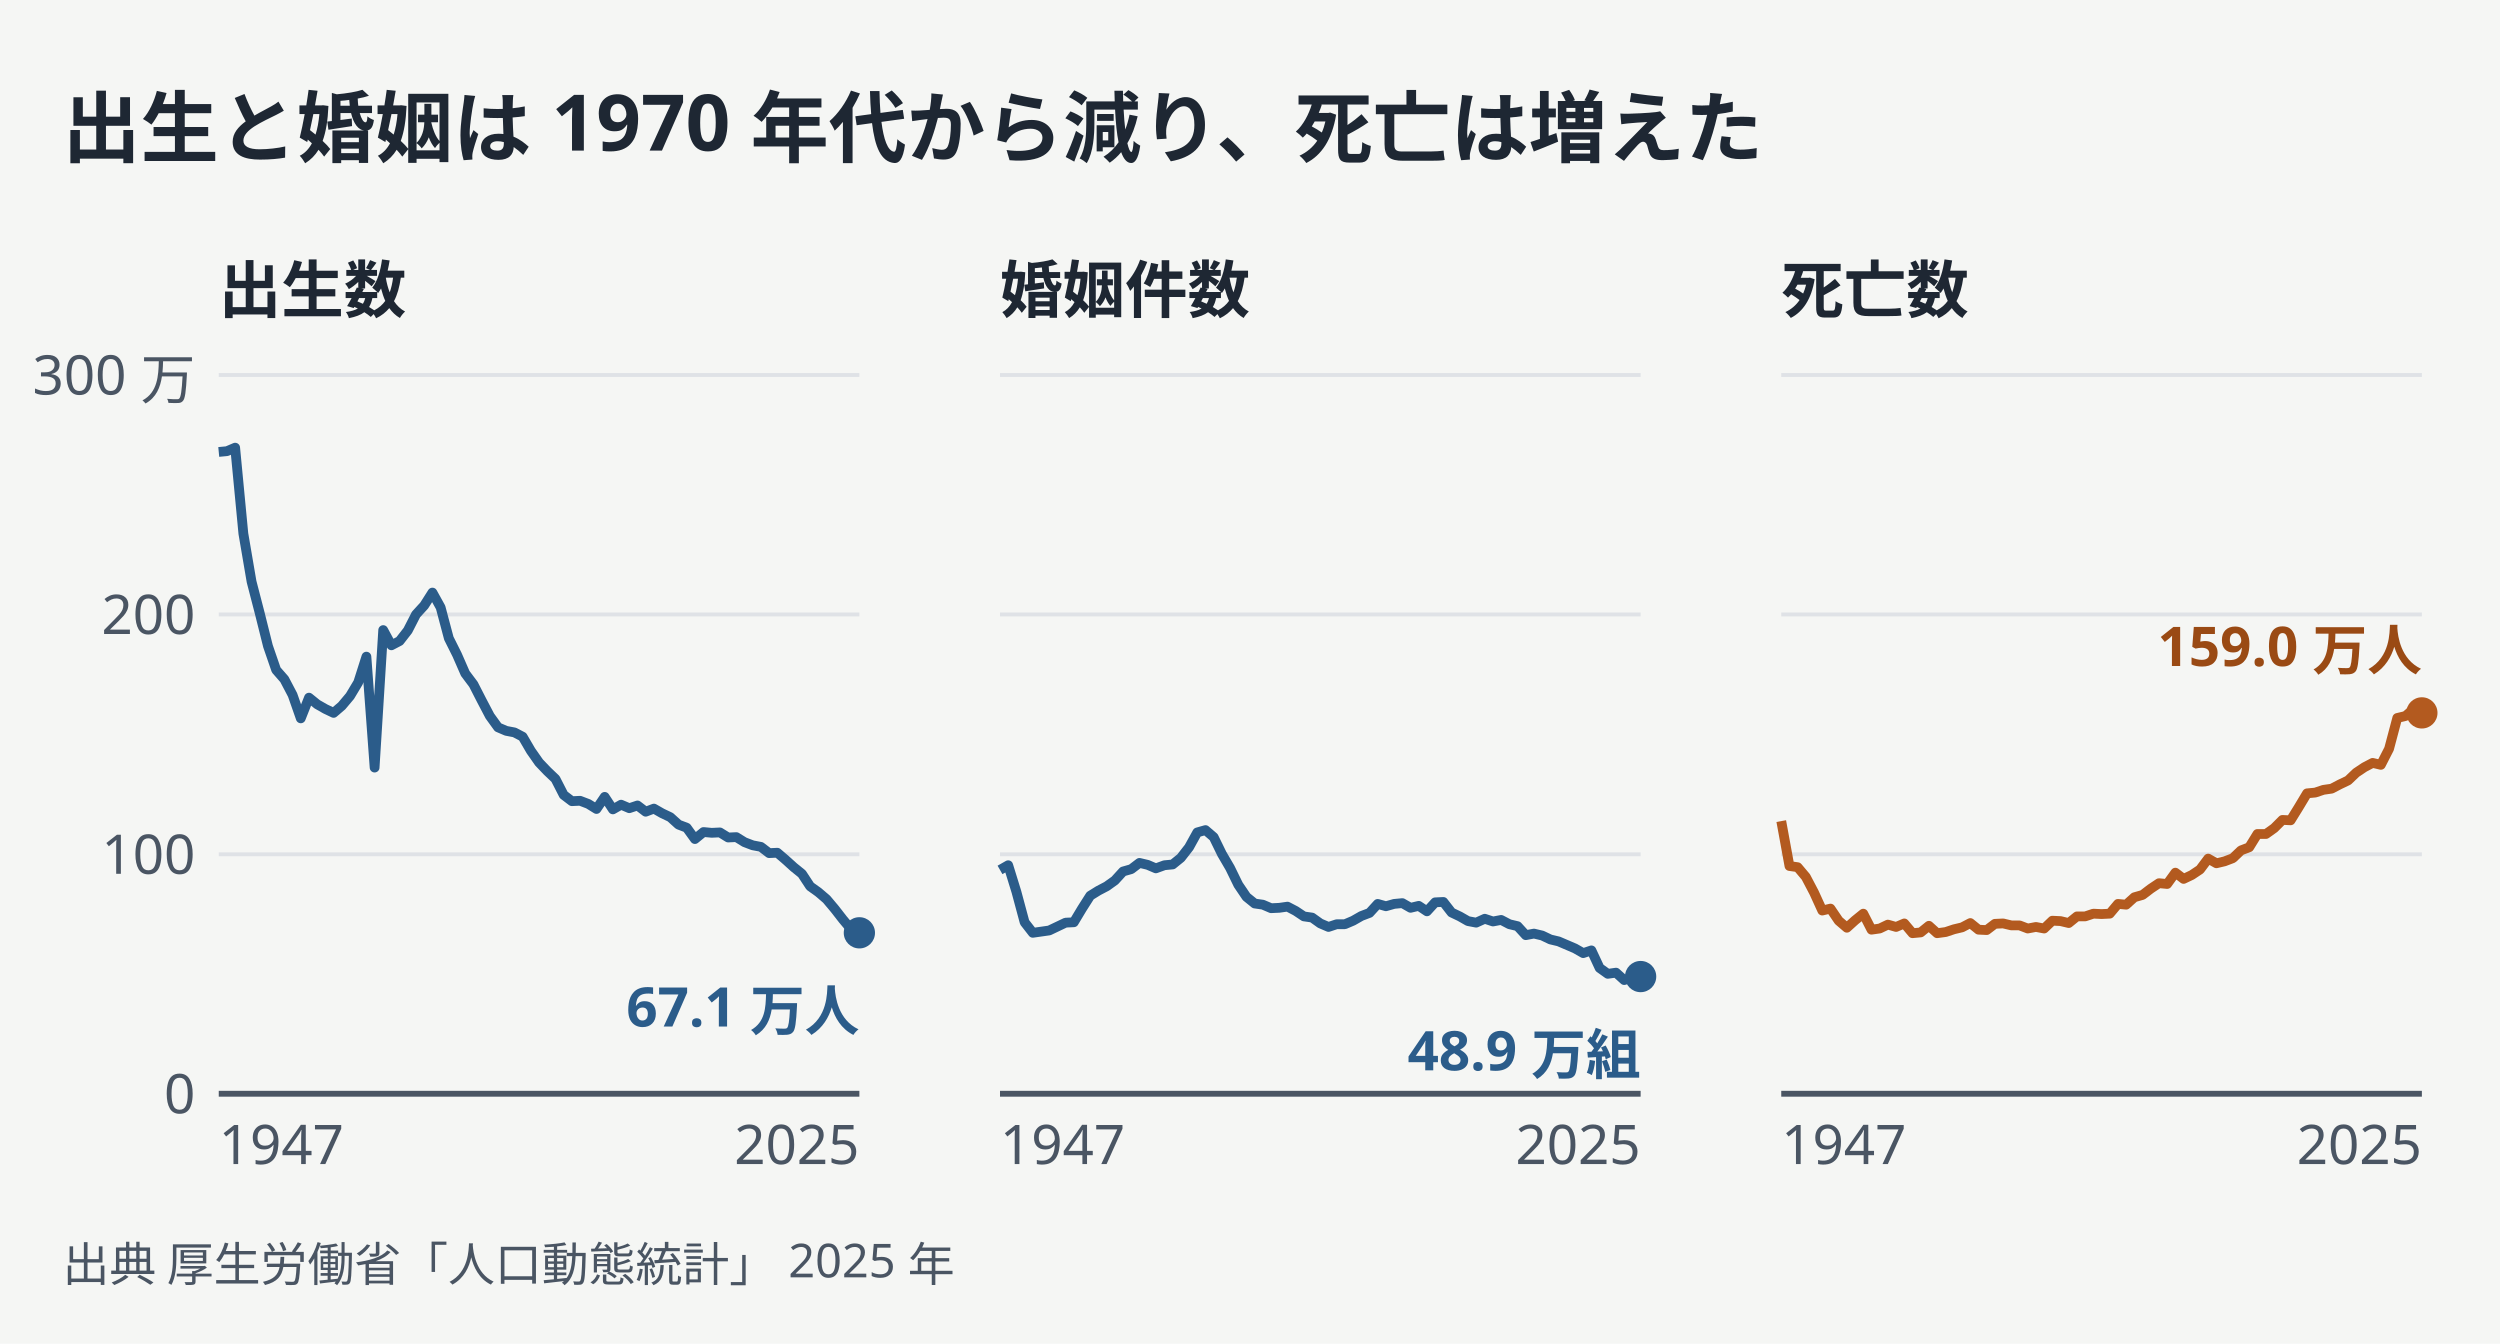
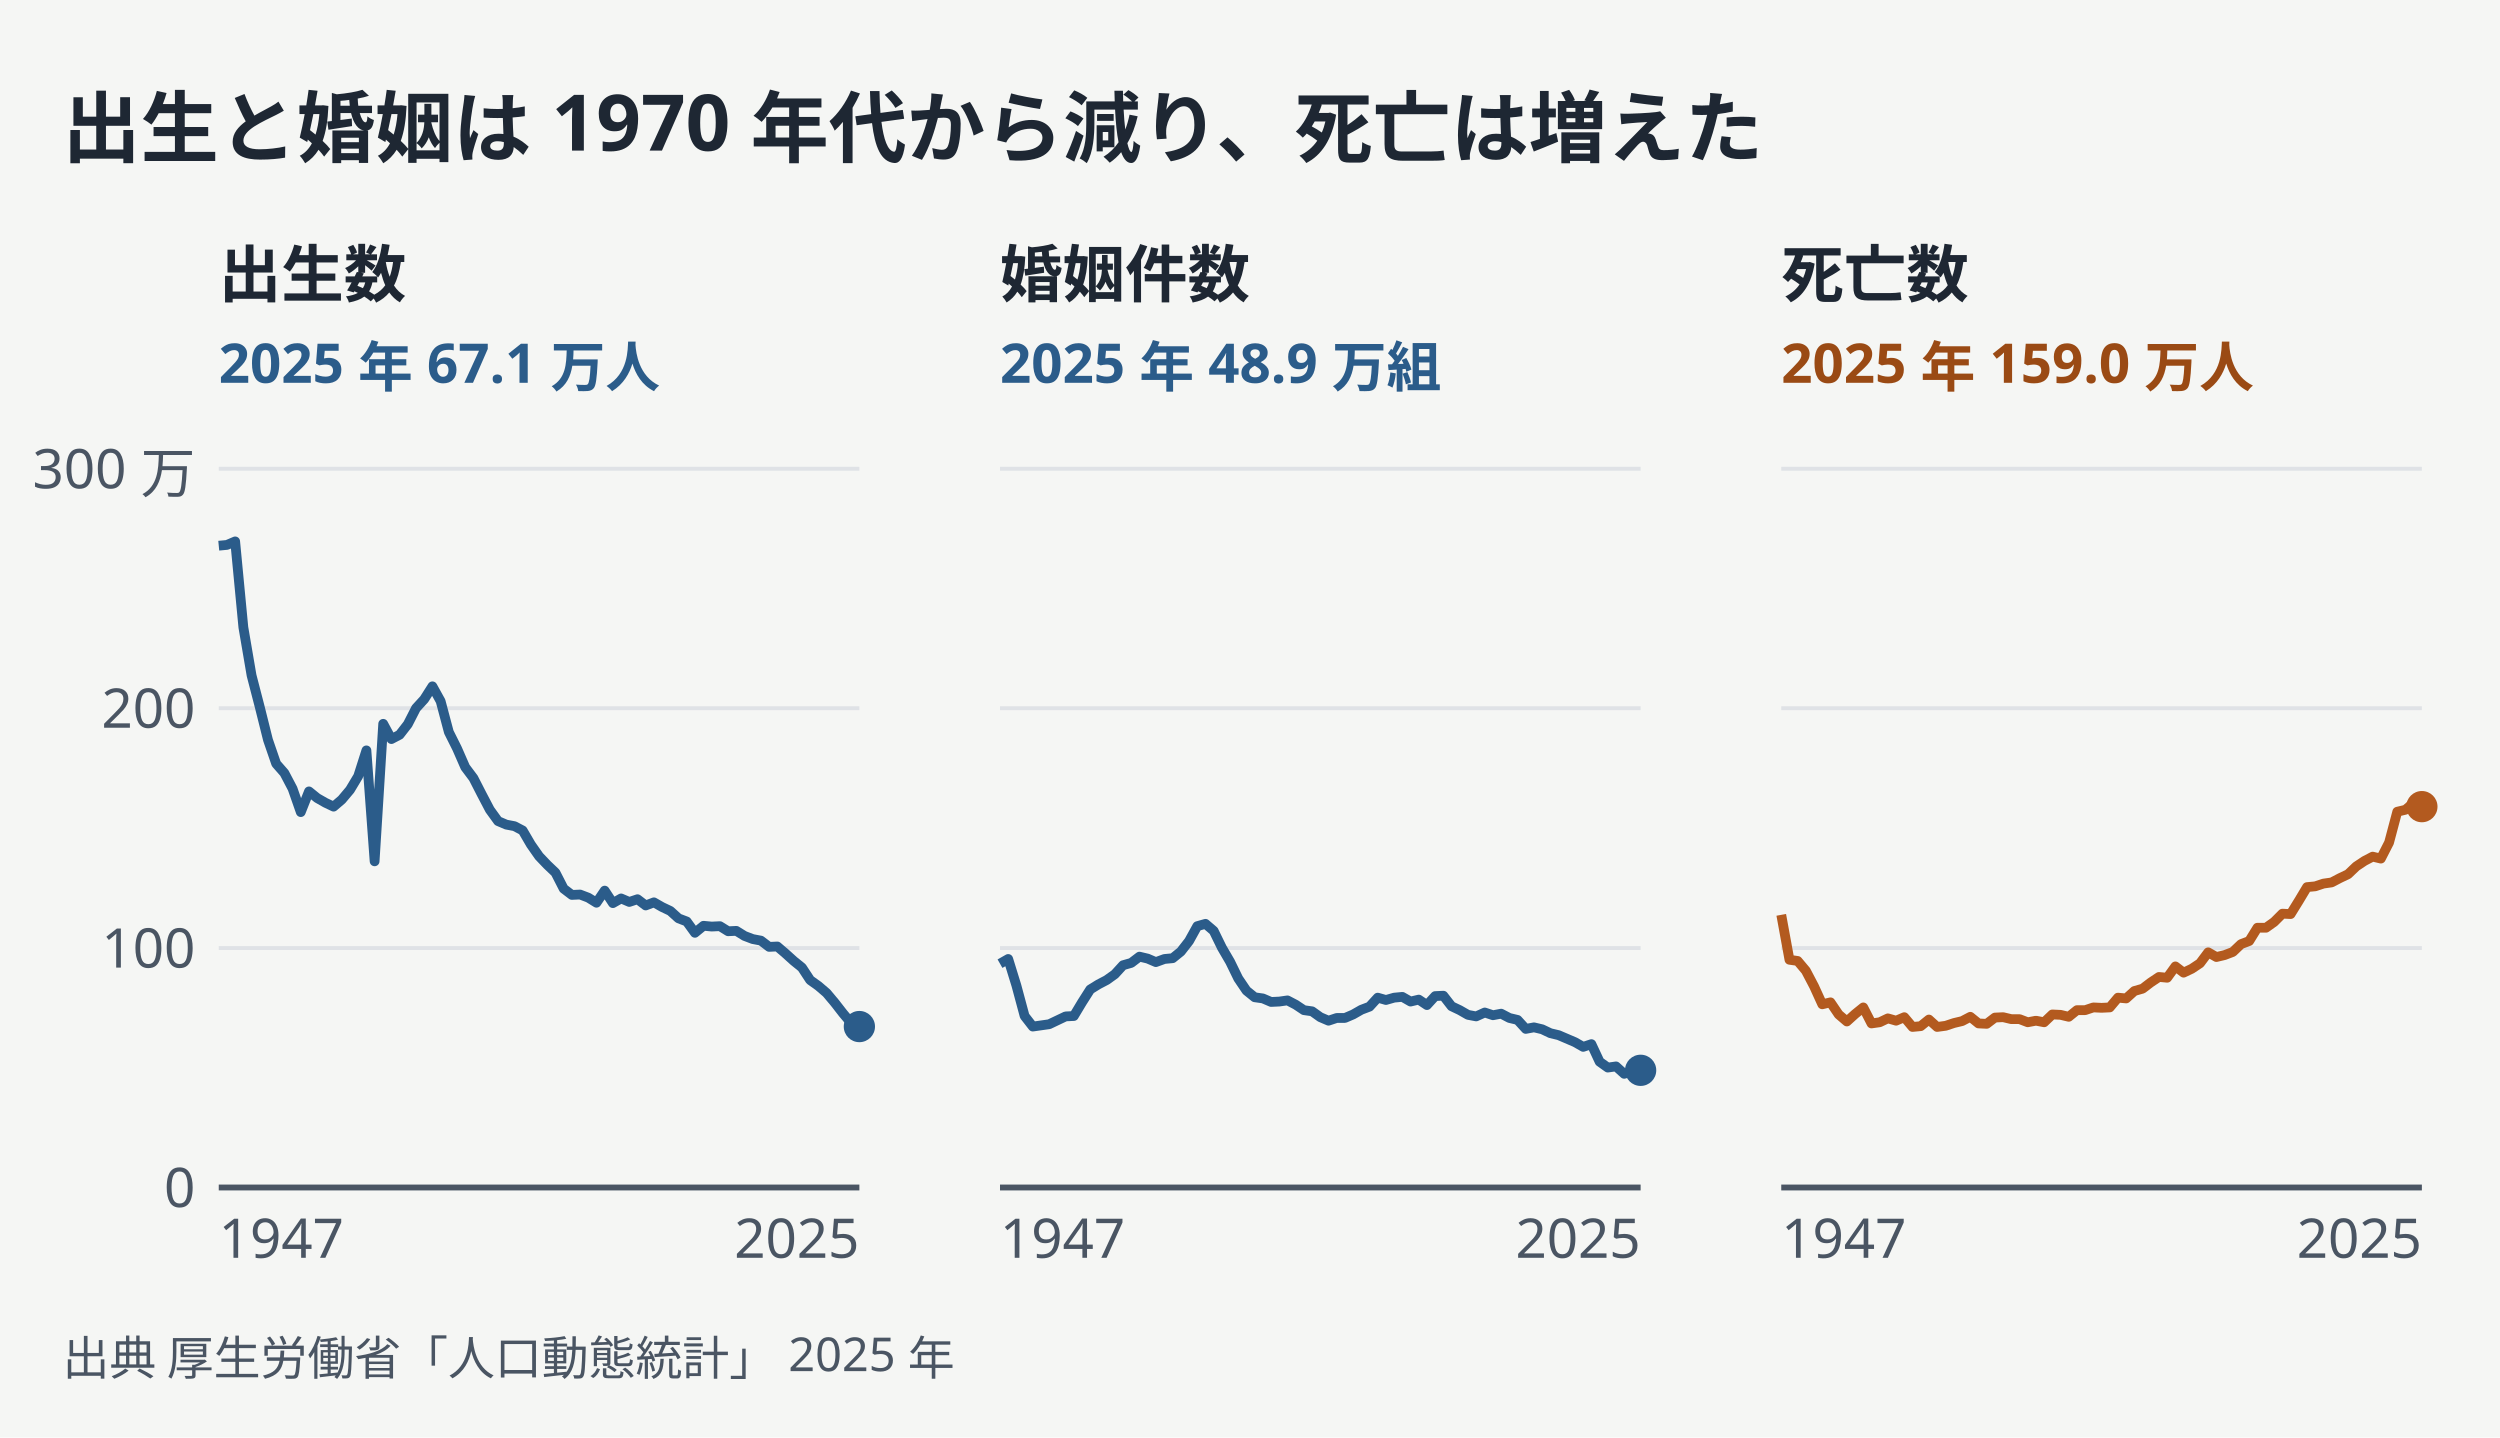
- <svg xmlns="http://www.w3.org/2000/svg" viewBox="0 0 640 344" width="640" height="344" font-family="'BIZ UDPGothic','Yu Gothic UI','Meiryo','Hiragino Sans','Noto Sans JP',sans-serif">
-   <rect x="0" y="0" width="640" height="344" fill="#f5f6f4" />
+ <svg xmlns="http://www.w3.org/2000/svg" viewBox="0 0 640 368" width="640" height="368" font-family="'BIZ UDPGothic','Yu Gothic UI','Meiryo','Hiragino Sans','Noto Sans JP',sans-serif">
+   <rect x="0" y="0" width="640" height="368" fill="#f5f6f4" />
  <style>
    .title { font-size: 20px; font-weight: 700; fill: #1e2733; }
    .h { font-size: 16px; font-weight: 700; fill: #1e2733; }
    .t { font-size: 16px; fill: #1e2733; }
    .s { font-size: 14px; fill: #4a5563; }
    .p { font-size: 14px; font-weight: 700; fill: #2b5c8a; }
    .o { font-size: 14px; font-weight: 700; fill: #9a4a14; }
    .src { font-size: 12px; fill: #4a5563; }
  </style>
  <text x="16" y="40" class="title">出生と婚姻は 1970 年代から減り、死亡は増えた</text>
-   <text x="56" y="80" class="h">出生数</text>
-   <path d="M56,280.0 H220" stroke="#4a5563" stroke-width="1.5" />
-   <text x="50" y="285.0" class="s" text-anchor="end">0</text>
-   <path d="M56,218.7 H220" stroke="#dfe2e6" stroke-width="1" />
-   <text x="50" y="223.7" class="s" text-anchor="end">100</text>
-   <path d="M56,157.3 H220" stroke="#dfe2e6" stroke-width="1" />
-   <text x="50" y="162.3" class="s" text-anchor="end">200</text>
-   <path d="M56,96.0 H220" stroke="#dfe2e6" stroke-width="1" />
-   <text x="50" y="101.0" class="s" text-anchor="end">300 万</text>
-   <polyline points="56.0,115.7 58.1,115.5 60.2,114.6 62.3,136.6 64.4,148.9 66.5,157.0 68.6,165.4 70.7,171.5 72.8,173.9 74.9,177.9 77.0,183.9 79.1,178.6 81.2,180.3 83.3,181.5 85.4,182.5 87.5,180.7 89.6,178.2 91.7,174.7 93.8,168.1 95.9,196.5 98.1,161.3 100.2,165.2 102.3,164.1 104.4,161.4 106.5,157.3 108.6,155.0 110.7,151.7 112.8,155.5 114.9,163.4 117.0,167.6 119.1,172.4 121.2,175.2 123.3,179.3 125.4,183.3 127.5,186.2 129.6,187.1 131.7,187.5 133.8,188.6 135.9,192.2 138.0,195.2 140.1,197.4 142.2,199.4 144.3,203.5 146.4,205.1 148.5,205.0 150.6,205.8 152.7,207.1 154.8,204.0 156.9,207.2 159.0,206.0 161.1,206.9 163.2,206.2 165.3,207.8 167.4,207.0 169.5,208.2 171.6,209.2 173.7,211.1 175.8,211.9 177.9,214.8 180.1,213.0 182.2,213.2 184.3,213.1 186.4,214.4 188.5,214.3 190.6,215.6 192.7,216.4 194.8,216.8 196.9,218.4 199.0,218.3 201.1,220.1 203.2,222.0 205.3,223.7 207.4,226.9 209.5,228.4 211.6,230.2 213.7,232.7 215.8,235.4 217.9,237.9 220.0,238.8" fill="none" stroke="#2b5c8a" stroke-width="2.5" stroke-linejoin="round" />
-   <circle cx="220.0" cy="238.8" r="4" fill="#2b5c8a" />
-   <text x="220.0" y="262.8" class="p" text-anchor="end">67.1 万人</text>
-   <text x="56" y="298" class="s">1947</text>
-   <text x="220" y="298" class="s" text-anchor="end">2025</text>
-   <text x="256" y="80" class="h">婚姻件数</text>
-   <path d="M256,280.0 H420" stroke="#4a5563" stroke-width="1.5" />
-   <path d="M256,218.7 H420" stroke="#dfe2e6" stroke-width="1" />
-   <path d="M256,157.3 H420" stroke="#dfe2e6" stroke-width="1" />
-   <path d="M256,96.0 H420" stroke="#dfe2e6" stroke-width="1" />
-   <polyline points="256.0,222.7 258.1,221.5 260.2,228.3 262.3,236.1 264.4,238.8 266.5,238.5 268.6,238.2 270.7,237.2 272.8,236.2 274.9,236.1 277.0,232.6 279.1,229.3 281.2,228.0 283.3,226.9 285.4,225.4 287.5,223.1 289.6,222.5 291.7,220.9 293.8,221.4 295.9,222.3 298.1,221.5 300.2,221.3 302.3,219.6 304.4,216.9 306.5,213.1 308.6,212.5 310.7,214.3 312.8,218.6 314.9,222.2 317.0,226.5 319.1,229.6 321.2,231.3 323.3,231.6 325.4,232.5 327.5,232.4 329.6,232.1 331.7,233.2 333.8,234.6 335.9,234.9 338.0,236.4 340.1,237.3 342.2,236.6 344.3,236.6 346.4,235.7 348.5,234.5 350.6,233.7 352.7,231.4 354.8,232.0 356.9,231.4 359.0,231.2 361.1,232.4 363.2,231.9 365.3,233.3 367.4,231.0 369.5,230.9 371.6,233.6 373.7,234.6 375.8,235.8 377.9,236.2 380.1,235.2 382.2,235.9 384.3,235.5 386.4,236.6 388.5,237.1 390.6,239.4 392.7,239.0 394.8,239.5 396.9,240.5 399.0,241.0 401.1,241.9 403.2,242.8 405.3,244.0 407.4,243.3 409.5,247.8 411.6,249.3 413.7,249.0 415.8,250.9 417.9,250.2 420.0,250.0" fill="none" stroke="#2b5c8a" stroke-width="2.5" stroke-linejoin="round" />
-   <circle cx="420.0" cy="250.0" r="4" fill="#2b5c8a" />
-   <text x="420.0" y="274.0" class="p" text-anchor="end">48.9 万組</text>
-   <text x="256" y="298" class="s">1947</text>
-   <text x="420" y="298" class="s" text-anchor="end">2025</text>
-   <text x="456" y="80" class="h">死亡数</text>
-   <path d="M456,280.0 H620" stroke="#4a5563" stroke-width="1.5" />
-   <path d="M456,218.7 H620" stroke="#dfe2e6" stroke-width="1" />
-   <path d="M456,157.3 H620" stroke="#dfe2e6" stroke-width="1" />
-   <path d="M456,96.0 H620" stroke="#dfe2e6" stroke-width="1" />
-   <polyline points="456.0,210.2 458.1,221.7 460.2,222.0 462.3,224.5 464.4,228.5 466.5,233.1 468.6,232.6 470.7,235.7 472.8,237.5 474.9,235.6 477.0,233.9 479.1,238.0 481.2,237.7 483.3,236.7 485.4,237.3 487.5,236.4 489.6,238.9 491.7,238.7 493.8,237.0 495.9,238.9 498.1,238.6 500.2,237.9 502.3,237.4 504.4,236.3 506.5,238.0 508.6,238.1 510.7,236.5 512.8,236.4 514.9,236.9 517.0,236.9 519.1,237.7 521.2,237.3 523.3,237.7 525.4,235.7 527.5,235.8 529.6,236.3 531.7,234.6 533.8,234.6 535.9,233.9 538.0,234.0 540.1,233.9 542.2,231.4 544.3,231.6 546.4,229.7 548.5,229.1 550.6,227.5 552.7,226.1 554.8,226.3 556.9,223.4 559.0,225.0 561.1,224.0 563.2,222.6 565.3,219.8 567.4,221.0 569.5,220.5 571.6,219.7 573.7,217.7 575.8,216.9 577.9,213.5 580.1,213.5 582.2,212.0 584.3,209.9 586.4,210.0 588.5,206.6 590.6,203.1 592.7,202.9 594.8,202.2 596.9,201.9 599.0,200.8 601.1,199.8 603.2,197.8 605.3,196.4 607.4,195.3 609.5,195.8 611.6,191.7 613.7,183.8 615.8,183.3 617.9,181.5 620.0,182.5" fill="none" stroke="#b35a1f" stroke-width="2.5" stroke-linejoin="round" />
-   <circle cx="620.0" cy="182.5" r="4" fill="#b35a1f" />
-   <text x="620.0" y="170.5" class="o" text-anchor="end">159.0 万人</text>
-   <text x="456" y="298" class="s">1947</text>
-   <text x="620" y="298" class="s" text-anchor="end">2025</text>
-   <text x="16" y="328" class="src">出典 厚生労働省「人口動態統計」 2025 年</text>
+   <text x="56" y="76" class="h">出生数</text>
+   <path d="M56,304.0 H220" stroke="#4a5563" stroke-width="1.5" />
+   <text x="50" y="309.0" class="s" text-anchor="end">0</text>
+   <path d="M56,242.7 H220" stroke="#dfe2e6" stroke-width="1" />
+   <text x="50" y="247.7" class="s" text-anchor="end">100</text>
+   <path d="M56,181.3 H220" stroke="#dfe2e6" stroke-width="1" />
+   <text x="50" y="186.3" class="s" text-anchor="end">200</text>
+   <path d="M56,120.0 H220" stroke="#dfe2e6" stroke-width="1" />
+   <text x="50" y="125.0" class="s" text-anchor="end">300 万</text>
+   <polyline points="56.0,139.7 58.1,139.5 60.2,138.6 62.3,160.6 64.4,172.9 66.5,181.0 68.6,189.4 70.7,195.5 72.8,197.9 74.9,201.9 77.0,207.9 79.1,202.6 81.2,204.3 83.3,205.5 85.4,206.5 87.5,204.7 89.6,202.2 91.7,198.7 93.8,192.1 95.9,220.5 98.1,185.3 100.2,189.2 102.3,188.1 104.4,185.4 106.5,181.3 108.6,179.0 110.7,175.7 112.8,179.5 114.9,187.4 117.0,191.6 119.1,196.4 121.2,199.2 123.3,203.3 125.4,207.3 127.5,210.2 129.6,211.1 131.7,211.5 133.8,212.6 135.9,216.2 138.0,219.2 140.1,221.4 142.2,223.4 144.3,227.5 146.4,229.1 148.5,229.0 150.6,229.8 152.7,231.1 154.8,228.0 156.9,231.2 159.0,230.0 161.1,230.9 163.2,230.2 165.3,231.8 167.4,231.0 169.5,232.2 171.6,233.2 173.7,235.1 175.8,235.9 177.9,238.8 180.1,237.0 182.2,237.2 184.3,237.1 186.4,238.4 188.5,238.3 190.6,239.6 192.7,240.4 194.8,240.8 196.9,242.4 199.0,242.3 201.1,244.1 203.2,246.0 205.3,247.7 207.4,250.9 209.5,252.4 211.6,254.2 213.7,256.7 215.8,259.4 217.9,261.9 220.0,262.8" fill="none" stroke="#2b5c8a" stroke-width="2.5" stroke-linejoin="round" />
+   <circle cx="220.0" cy="262.8" r="4" fill="#2b5c8a" />
+   <text x="56" y="98" class="p">2025 年 67.1 万人</text>
+   <text x="56" y="322" class="s">1947</text>
+   <text x="220" y="322" class="s" text-anchor="end">2025</text>
+   <text x="256" y="76" class="h">婚姻件数</text>
+   <path d="M256,304.0 H420" stroke="#4a5563" stroke-width="1.5" />
+   <path d="M256,242.7 H420" stroke="#dfe2e6" stroke-width="1" />
+   <path d="M256,181.3 H420" stroke="#dfe2e6" stroke-width="1" />
+   <path d="M256,120.0 H420" stroke="#dfe2e6" stroke-width="1" />
+   <polyline points="256.0,246.7 258.1,245.5 260.2,252.3 262.3,260.1 264.4,262.8 266.5,262.5 268.6,262.2 270.7,261.2 272.8,260.2 274.9,260.1 277.0,256.6 279.1,253.3 281.2,252.0 283.3,250.9 285.4,249.4 287.5,247.1 289.6,246.5 291.7,244.9 293.8,245.4 295.9,246.3 298.1,245.5 300.2,245.3 302.3,243.6 304.4,240.9 306.5,237.1 308.6,236.5 310.7,238.3 312.8,242.6 314.9,246.2 317.0,250.5 319.1,253.6 321.2,255.3 323.3,255.6 325.4,256.5 327.5,256.4 329.6,256.1 331.7,257.2 333.8,258.6 335.9,258.9 338.0,260.4 340.1,261.3 342.2,260.6 344.3,260.6 346.4,259.7 348.5,258.5 350.6,257.7 352.7,255.4 354.8,256.0 356.9,255.4 359.0,255.2 361.1,256.4 363.2,255.9 365.3,257.3 367.4,255.0 369.5,254.9 371.6,257.6 373.7,258.6 375.8,259.8 377.9,260.2 380.1,259.2 382.2,259.9 384.3,259.5 386.4,260.6 388.5,261.1 390.6,263.4 392.7,263.0 394.8,263.5 396.9,264.5 399.0,265.0 401.1,265.9 403.2,266.8 405.3,268.0 407.4,267.3 409.5,271.8 411.6,273.3 413.7,273.0 415.8,274.9 417.9,274.2 420.0,274.0" fill="none" stroke="#2b5c8a" stroke-width="2.5" stroke-linejoin="round" />
+   <circle cx="420.0" cy="274.0" r="4" fill="#2b5c8a" />
+   <text x="256" y="98" class="p">2025 年 48.9 万組</text>
+   <text x="256" y="322" class="s">1947</text>
+   <text x="420" y="322" class="s" text-anchor="end">2025</text>
+   <text x="456" y="76" class="h">死亡数</text>
+   <path d="M456,304.0 H620" stroke="#4a5563" stroke-width="1.5" />
+   <path d="M456,242.7 H620" stroke="#dfe2e6" stroke-width="1" />
+   <path d="M456,181.3 H620" stroke="#dfe2e6" stroke-width="1" />
+   <path d="M456,120.0 H620" stroke="#dfe2e6" stroke-width="1" />
+   <polyline points="456.0,234.2 458.1,245.7 460.2,246.0 462.3,248.5 464.4,252.5 466.5,257.1 468.6,256.6 470.7,259.7 472.8,261.5 474.9,259.6 477.0,257.9 479.1,262.0 481.2,261.7 483.3,260.7 485.4,261.3 487.5,260.4 489.6,262.9 491.7,262.7 493.8,261.0 495.9,262.9 498.1,262.6 500.2,261.9 502.3,261.4 504.4,260.3 506.5,262.0 508.6,262.1 510.7,260.5 512.8,260.4 514.9,260.9 517.0,260.9 519.1,261.7 521.2,261.3 523.3,261.7 525.4,259.7 527.5,259.8 529.6,260.3 531.7,258.6 533.8,258.6 535.9,257.9 538.0,258.0 540.1,257.9 542.2,255.4 544.3,255.6 546.4,253.7 548.5,253.1 550.6,251.5 552.7,250.1 554.8,250.3 556.9,247.4 559.0,249.0 561.1,248.0 563.2,246.6 565.3,243.8 567.4,245.0 569.5,244.5 571.6,243.7 573.7,241.7 575.8,240.9 577.9,237.5 580.1,237.5 582.2,236.0 584.3,233.9 586.4,234.0 588.5,230.6 590.6,227.1 592.7,226.9 594.8,226.2 596.9,225.9 599.0,224.8 601.1,223.8 603.2,221.8 605.3,220.4 607.4,219.3 609.5,219.8 611.6,215.7 613.7,207.8 615.8,207.3 617.9,205.5 620.0,206.5" fill="none" stroke="#b35a1f" stroke-width="2.5" stroke-linejoin="round" />
+   <circle cx="620.0" cy="206.5" r="4" fill="#b35a1f" />
+   <text x="456" y="98" class="o">2025 年 159.0 万人</text>
+   <text x="456" y="322" class="s">1947</text>
+   <text x="620" y="322" class="s" text-anchor="end">2025</text>
+   <text x="16" y="352" class="src">出典 厚生労働省「人口動態統計」 2025 年</text>
</svg>
